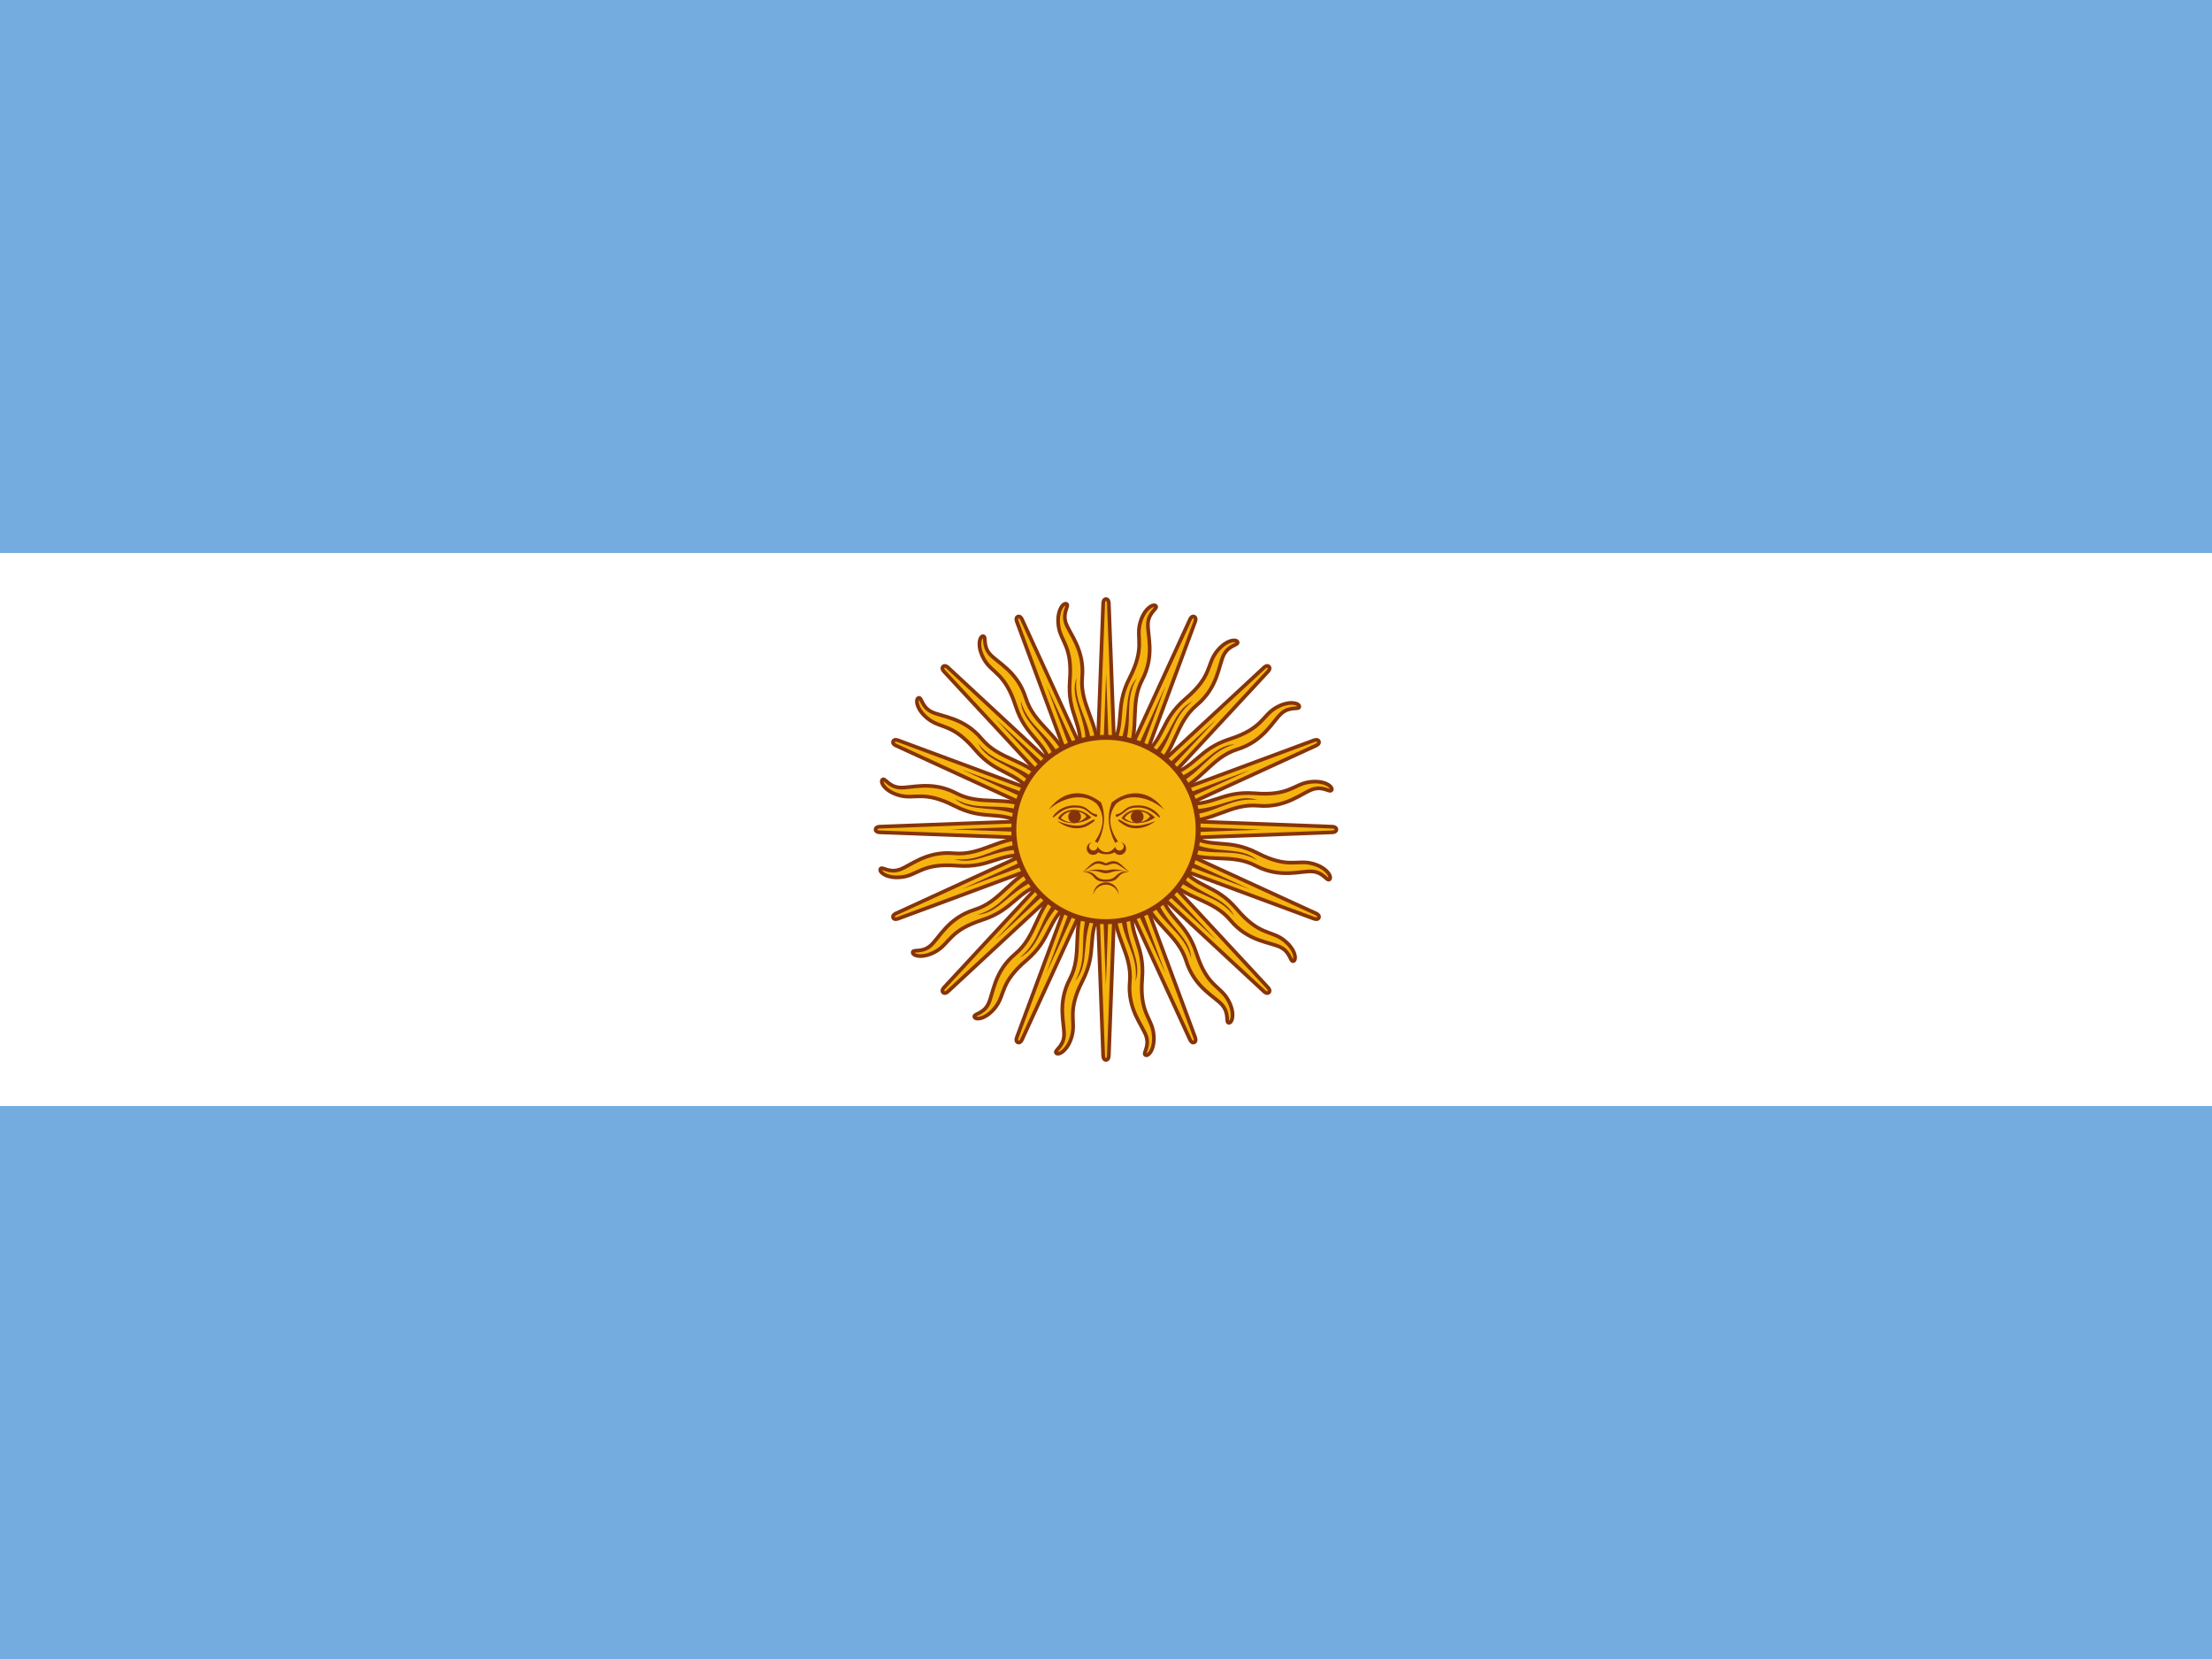
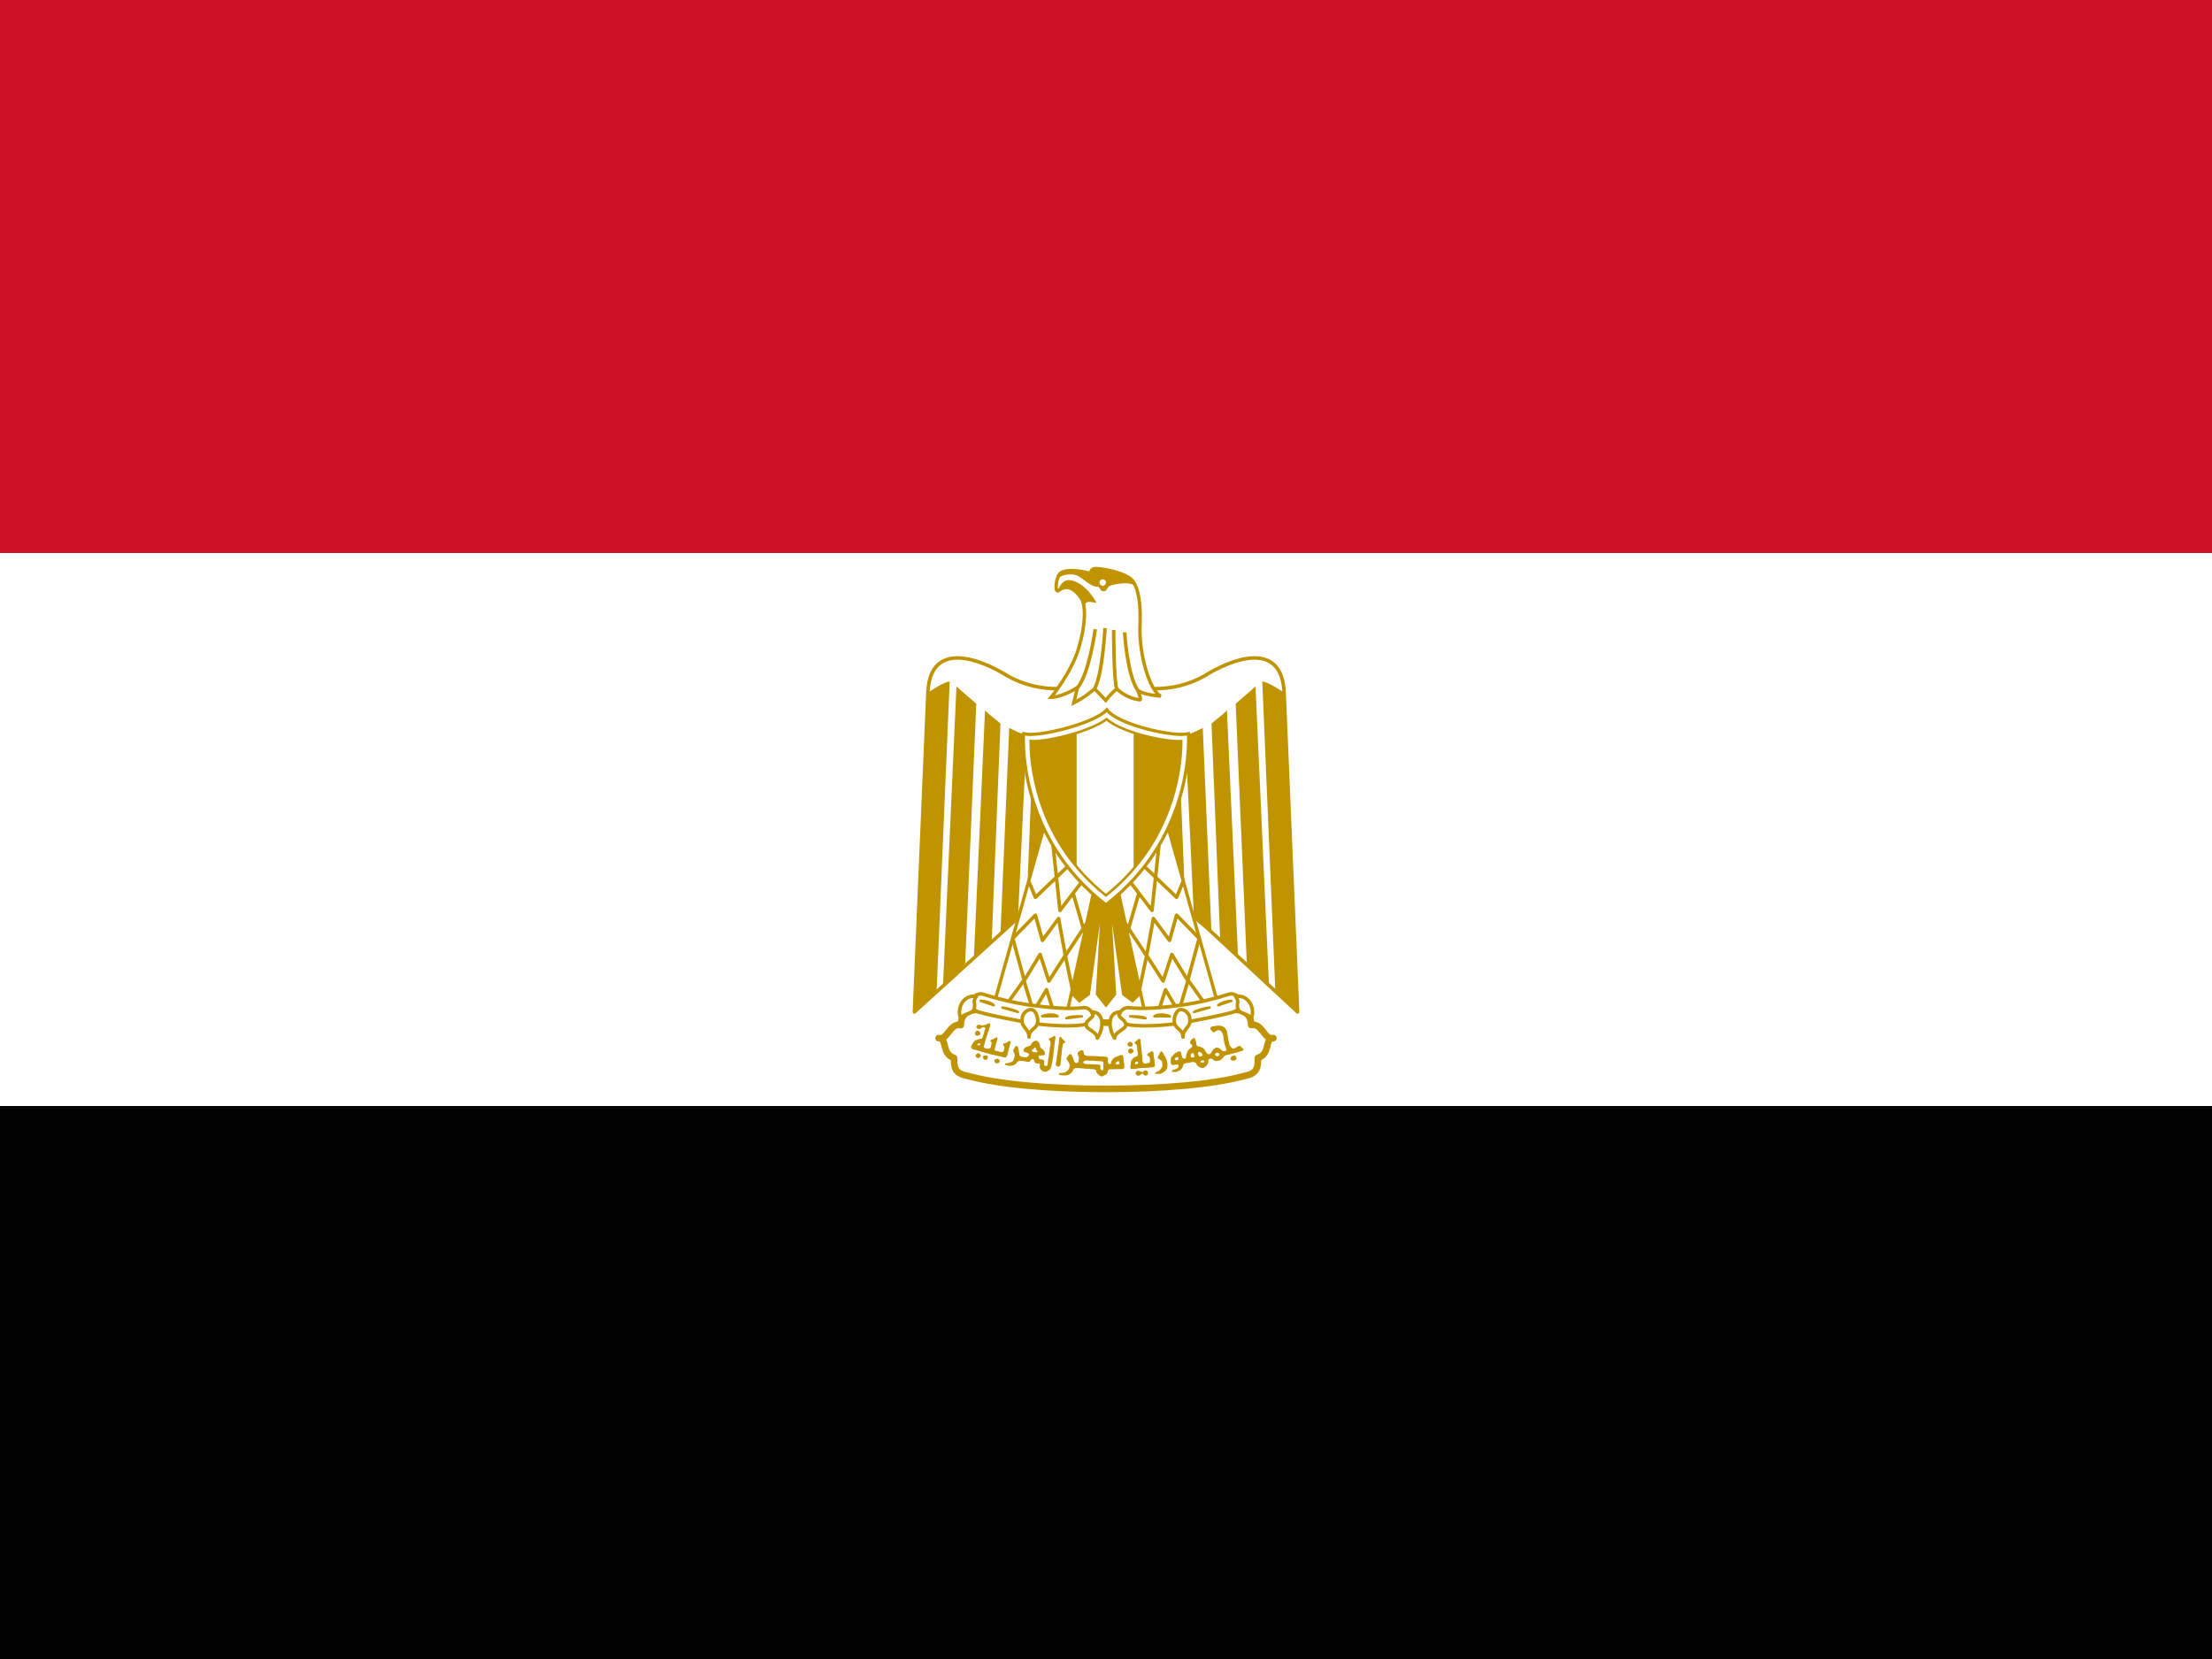
<svg xmlns="http://www.w3.org/2000/svg" xmlns:xlink="http://www.w3.org/1999/xlink" height="480" width="640" viewBox="0 0 640 480">
-   <path fill="#74acdf" d="M0 0h640v480H0z" />
-   <path fill="#fff" d="M0 160.003h640v160.003H0z" />
-   <g id="c" transform="translate(-64) scale(.96)">
-     <path id="a" d="M396.84 251.31l28.454 61.992s.49 1.185 1.28.859c.79-.327.299-1.512.299-1.512l-23.715-63.956m-.68 24.12c-.347 9.428 5.452 14.613 4.694 23.032-.757 8.42 3.867 13.18 4.94 16.454 1.073 3.274-1.16 5.232-.198 5.698.963.466 3.07-2.12 2.383-6.775-.687-4.655-4.22-6.037-3.39-16.32.83-10.283-4.206-12.678-2.98-22.058" fill="#f6b40e" stroke="#85340a" stroke-width="1.112" />
-     <use height="100%" width="100%" xlink:href="#a" transform="rotate(22.5 400 250)" />
-     <use height="100%" width="100%" xlink:href="#a" transform="rotate(45 400 250)" />
-     <use height="100%" width="100%" xlink:href="#a" transform="rotate(67.5 400 250)" />
-     <path id="b" d="M404.31 274.41c.453 9.054 5.587 13.063 4.579 21.314 2.213-6.525-3.124-11.583-2.82-21.22m-7.649-23.757l19.487 42.577-16.329-43.887" fill="#85340a" />
-     <use height="100%" width="100%" xlink:href="#b" transform="rotate(22.5 400 250)" />
-     <use height="100%" width="100%" xlink:href="#b" transform="rotate(45 400 250)" />
-     <use height="100%" width="100%" xlink:href="#b" transform="rotate(67.5 400 250)" />
+   <path d="M0 320h640v160H0z" />
+   <path fill="#fff" d="M0 160h640v160H0z" />
+   <path fill="#ce1126" d="M0 0h640v160H0z" />
+   <g transform="matrix(.8 0 0 .8 -40.004 .002)" fill="#fff" stroke="#c09300">
+     <path d="M450.81 302.4l68.488 63.58-4.876-115.47c-.716-17.5-15.924-13.486-26.97-7.173-11.192 7.172-23.96 7.172-37.447 2.437-13.485 4.735-26.253 4.735-37.444-2.437-11.045-6.313-26.25-10.328-26.97 7.172l-4.878 115.47 70.098-63.58z" stroke-width="1.27" stroke-linejoin="round" />
+     <path d="M393.47 246.49l-4.734 112.32-8.035 7.168 4.88-115.47c2.294-1.578 6.313-4.017 7.89-4.017zm9.62 8.04l-4.017 93.955-8.032 8.22 4.878-108.49c1.58 1.577 6.314 5.45 7.172 6.31zm8.75 7.17l-3.155 78.362-6.455 6.31 4.018-89.406c1.574 1.578 4.73 3.874 5.592 4.734zm9.47 4.02l-3.156 66.787-6.313 5.12 3.157-74.345c1.58.717 4.735 2.438 6.313 2.438zm8.75 0l-2.297 55.657-6.455 6.313 2.44-61.252c1.575 0 5.593 0 6.312-.718z" id="a" fill="#c09300" stroke="none" />
+     <use height="100%" width="100%" xlink:href="#a" transform="matrix(-1 0 0 1 900 0)" />
+     <path d="M453.16 315.06l9.613 43.755-3.158 3.155-3.3-2.44-5.45-39.017 2.294 39.018-3.157 4.017-3.157-4.016 2.296-39.017-5.45 39.018-3.303 2.44-3.155-3.155 9.61-43.755h6.315z" fill="#c09300" stroke-width="1.074" />
+     <g id="b" fill="none" stroke-width="1.27" stroke-linejoin="round">
+       <path d="M428.48 295.84l-19.08 67.705 26.255 4.018 11.188-50.924-18.363-20.8z" fill="#fff" stroke-width="1.189" />
+       <path d="M422.17 318.94l2.296 5.593 12.405-11.848" />
+       <path d="M430.76 304.92l2.596 24.346 7.89-10.328m-3.156 4.012l4.31 14.875m1.69-5.465l-8.718 13.24m2.72 13.217l-2.79-13.198-2.437-13.424-5.84 7.91-2.562-9.12-8.174 8.385 4.156 15.252 5.738-9.435 3.155 9.612 5.89-9.163" />
+       <path d="M414.99 361.97l5.3-7.444 3.452 11.457 4.735-8.032 3.157 9.615" />
+     </g>
+     <use height="100%" width="100%" xlink:href="#b" transform="matrix(-1 0 0 1 900 0)" />
+     <g stroke-width="1.27" stroke-linecap="round" stroke-linejoin="round">
+       <path d="M450 393.81c19.943 0 39.024-1.578 50.213-4.734 4.735-.86 4.735-3.298 4.735-6.455 4.736-1.577 2.295-7.17 5.595-7.17-3.3.863-4.016-5.594-8.033-4.73 0-5.598-5.596-6.314-10.33-4.74-9.47 3.16-26.255 3.876-42.18 3.876-15.924-.717-32.567-.717-42.18-3.875-4.733-1.574-10.326-.858-10.326 4.74-4.018-.864-4.736 5.593-8.034 4.73 3.3 0 .86 5.593 5.594 7.17 0 3.158 0 5.597 4.878 6.456 11.045 3.156 30.128 4.734 50.068 4.734z" stroke-width="2.378" />
+       <path d="M422.89 363.54c6.454.86 13.628 1.578 19.225.86 3.153 0 5.45 5.452-.863 6.314-5.593.715-14.345 0-19.08-.862-4.017-.718-12.768-2.295-18.364-3.876-5.594-2.436-1.576-7.168 1.578-6.452 4.88 1.577 11.192 3.157 17.505 4.016zm54.23 0c-6.457.86-13.628 1.578-19.08.86-3.302 0-5.597 5.452.716 6.314 5.596.715 14.347 0 19.078-.862 4.02-.718 12.77-2.295 18.364-3.876 5.597-2.436 1.58-7.168-1.577-6.452-4.877 1.577-11.19 3.157-17.5 4.016z" />
+       <path d="M403.09 360.39c-4.877-.86-7.172 4.732-5.593 7.887.717-1.578 4.017-1.578 4.735-3.155.858-2.437-.718-2.437.858-4.732zm19.08 14.67c0-3.153 3.155-2.765 3.155-5.921 0-1.578-.86-4.02-2.437-4.02-1.58 0-3.158 1.58-3.158 3.157-.718 3.157 2.44 3.63 2.44 6.783zm22.71-9.08c4.73 0 4.262 6.314 1.966 9.47 0-2.295-4.017-3.156-4.017-4.732 0-2.442 3.625-2.442 2.05-4.738zm52.03-5.59c4.878-.86 7.174 4.732 5.595 7.887-.718-1.578-4.017-1.578-4.734-3.155-.86-2.437.72-2.437-.86-4.732zm-19.08 14.67c0-3.153-3.153-2.765-3.153-5.921 0-1.578.86-4.02 2.438-4.02 1.577 0 3.156 1.58 3.156 3.157.72 3.157-2.44 3.63-2.44 6.783zm-22.71-9.08c-4.732 0-4.263 6.314-1.967 9.47 0-2.295 4.015-3.156 4.015-4.732 0-2.442-3.626-2.442-2.048-4.738z" />
+       <path d="M404.67 361.97c1.58 0 4.018.718 4.735 1.577l-4.74-1.58zm7.88 2.44c.862 0 4.018.716 5.596 1.575l-5.6-1.58zm28.7 3.15c-1.578 0-4.734 0-5.593.715l5.59-.72zm-8.75 0c-.86-.862-4.016-.862-5.593 0h5.59zm62.84-5.59c-1.578 0-3.875.718-4.735 1.577l4.735-1.577zm-7.89 2.44c-.86 0-4.017.716-5.595 1.575l5.6-1.58zm-28.7 3.15c1.58 0 4.735 0 5.595.715l-5.6-.72zm8.75 0c.86-.862 4.018-.862 5.595 0h-5.6z" stroke-width=".891" />
+       <g fill="#c09300" stroke="none">
+         <path d="M403.34 374.58c-.534-.102-.815-.525-.68-1.025.164-.61.65-.957 1.112-.794.294.105.83.646.832.84.003.222-.28.752-.402.754-.053 0-.135.046-.182.102-.1.118-.413.175-.68.124zm54.93 3.92c-.2-.074-.515-.518-.515-.724.002-.387.574-1.018.93-1.02.174-.002.654.247.833.433.325.337.254.892-.154 1.207-.2.155-.8.212-1.094.103zm.36 2.48c-.42-.142-.574-.348-.608-.814-.036-.485.012-.56.525-.84l.365-.2.347.155c.478.215.692.446.71.768.017.348-.24.704-.64.883-.353.16-.374.16-.7.05z" />
+         <path d="M407.75 370.09c-.346-.01-.82.307-1.094.47-.65.15-1.404.55-2.03.124-.618-.19-1.44-.04-1.532.718.158.652 1.07 1.025 1.625.594.41-.537 1.53-.853 1.655.063-.457.69-.405 1.608-.78 2.343-.062.457-.253.892-.5 1.28-.463.047-.955-.007-1.345.282-.626.034-1.265.345-1.625.875-.403.578-.79 1.165-.906 1.875.106.725.936.933 1.56.97.668.182 1.336.423 2 .624 1.087.242 2.103.634 3.19.874 1.583.477 3.247.697 4.842 1.125.168.054.325.103.5.124.663.137 1.008-.583 1.063-1.125.33-1.16.58-2.34.906-3.5.226-.467.498-1.518-.405-1.282-.515.308-.952.773-1.594.812-.873.05-.374.945-.03 1.313.076.587-.11 1.288-.5 1.75-.52.33-1.172-.057-1.72-.188-.573.01-1.722-.283-1.186-1.062.19-.577.207-1.21.437-1.782.295-.613.337-1.284.47-1.936-.36-.777-.98.256-1.47.344-.337.234-1.604.334-.936.937.575.437.134 1.197.03 1.75-.036.77-.837.954-1.468.78-.628-.03-1.5-.496-.97-1.186.122-.576.323-1.14.44-1.72.236-.698.436-1.363.686-2.062.11-.62.33-1.208.625-1.75.018-.686.478-1.276.47-1.97-.048-.338-.2-.46-.407-.468zm-3.594 7.25a.353.353 0 0 1 .22.03c.25.107.256.31 0 .532-.113.097-.24.19-.282.188-.468-.04-.606-.11-.625-.28-.02-.152.03-.196.342-.345a1.45 1.45 0 0 1 .344-.125zm-1.036 5.02c-.496-.466-.416-.806.317-1.353.314-.234.505-.208.863.12.553.504.575.823.087 1.255-.24.213-.346.257-.627.26-.293.003-.376-.034-.64-.282zm3.05.92a.86.86 0 0 1-.623-1.088c.13-.434.203-.477.84-.483.716-.008.854.11.86.74.005.355-.022.437-.2.6a1.07 1.07 0 0 1-.877.23zm89.11.08c-.227-.19-.273-.274-.275-.515-.003-.41.233-.712.746-.944.683-.307.96-.265 1.217.187.342.6.325.847-.084 1.252-.225.223-.268.236-.785.24-.507.004-.565-.01-.818-.22zm-85.06 1.15c-.364-.097-.552-.37-.557-.807-.004-.334.02-.387.253-.57.152-.118.39-.22.58-.245.266-.037.363-.013.578.138.55.387.668.77.35 1.14-.34.397-.663.488-1.204.344zm21.92.98c-.08-.1-.26-.16-.278-.287.032-.555.06-1.117.236-1.648.096-.523.012-1.07.194-1.58.187-.926.187-1.88.402-2.802.01-.475.055-.95.193-1.406.157-.722.013-1.476.226-2.19-.023-.267.285-.983.556-.56.393.578.91 1.046 1.42 1.517.438.252.036.624-.266.75-.416.163-.517.62-.487 1.022-.058.414-.225.806-.242 1.23-.087.622-.07 1.254-.15 1.876-.183.61-.114 1.26-.174 1.888.01.398-.18.76-.155 1.16-.048.406-.066.894-.407 1.172-.33.166-.804.138-1.068-.142zm29.7-9.8c-.482.365-.914.795-1.344 1.22-.592.448.487.71.625 1.093.158.586.15 1.21.19 1.812.178.552.257 1.138.217 1.72-.05.62-.863.49-1.218.843-.493.207-.69.69-1.064 1.03-.246.484-.312 1.077-.344 1.626.036.448-.302.95 0 1.344.04.055.086.132.125.187.102.145.343.03.5.063.504-.03 1.03.047 1.5-.157 1.21-.208 2.432-.225 3.657-.28.75.024 1.47-.237 2.218-.22.587.13.85-.505.844-.967-.332-.654-.045-1.43-.312-2.094-.235-.674-.143-1.43-.25-2.126-.015-.55-.71-.752-1.063-.344-.34.345-.892.414-1.155.844-.297.602.627.603.78 1.062.177.465.12.98.157 1.47.115.592-.53.625-.937.687-.537.2-1.29.336-1.594-.313-.19-.48-.164-.993-.218-1.5-.013-.892-.227-1.768-.28-2.656-.052-1.097-.242-2.187-.313-3.28-.01-.457-.072-1.2-.72-1.064zm-.625 8.25l.313.03.03.376.032.375-.406.126a3.28 3.28 0 0 1-.407.094 2.55 2.55 0 0 1-.187-.125c-.22-.16-.164-.385.125-.688.163-.17.24-.203.5-.187zm-29.965-9.28c-.38.135-.862.693-1.25.688-.88.062-.757.92-.125 1.218.083.26.005.588.03.875.124.79-.374 1.426-.28 2.22-.044.87-.307 1.718-.344 2.594-.246.903-.25 1.832-.405 2.75-.104.823-.7.533-1.22.312-.003-.356-.026-.705-.03-1.062.216-.817-.44-1.056-1.094-1.156-.685.065-1.022-.523-.874-1.125.295-.35 1.036-.254 1.5-.313.98.204.942-1.112.438-1.562-.345-.636-1.2-.91-1.438-1.563.096-.866-.48-1.732-1.187-2.156-1.09-.077-1.912.862-2.314 1.78-.452.13-.904.267-1.344.438-.71.177-1.72 1.407-.75 1.875.545.15 2.2.528 1.47 1.28-.413.708-1.202.72-1.907.532-.724 0-1.53-.352-1.5-1.187-.148-.75-.123-1.558-.47-2.25-.147-.84-1.1-.643-1.155.125-.733.534-.636 1.397-.125 2.03.32.73.003 1.578-.313 2.25-.19.876-1.155.906-1.843 1.188-.34.132-1.63-.077-1.158.658.754.265 1.653.505 2.438.312.823-.102 1.538-.665 1.938-1.375.552-.56 1.502-.267 2.218-.28.773-.003 1.563.54 2.313.186.216-.563 1.22-1.494 1.53-.53-.053.863.71 1.326 1.5 1.22.864-.05.544.61.53 1.124.058.934.66 1.425 1.44 1.812.264.072.544.048.81 0 .75-.235 1.555-.568 1.782-1.406.304-.68.31-1.45.532-2.156.177-1.13.406-2.26.437-3.406.277-1.04.198-2.136.407-3.188.133-.782.23-1.563.313-2.344-.092-.417-.272-.487-.5-.406zm-6.78 4.156c.15.02.234.204.25.53.015.366.205.662.436.72.183.046.167.24-.03.375-.116.08-.322.128-.688.126-.578-.003-.937-.153-1.25-.47l-.188-.186.28-.188c.143-.108.4-.332.564-.5.285-.29.473-.424.625-.406zm66.03-7.876a8.365 8.365 0 0 0-1.656.25c-1.04-.065-1.563 1.027-.563 1.563.603 1.534 1.542-.317 2.5-.188 1.44.28 1.56 1.832 1.783 3 .08 1.157.414 2.282.75 3.375.962 1.07-.72 1.74-1.438.906-.61-.664-1.92-1.48-2.656-.562-.905.382-.942 1.59-1.69 1.937-1.208.37-1.36-1.118-2-1.75-.586-.823-1.71-.895-2.624-1.186-.43-.87-.205-2.346-1.094-2.938-.745.304-2.113 1.702-.968 2.344 1.117.96-.488 1.4-1 2.063-.732.814-.85 1.936-.97 2.968-1.258.697-1.503-.786-1.655-1.717-.1-1.112-1.037-.786-1.69-.375-.95.385-1.427 1.29-2.092 2-.08.647.037 1.356.03 2.03.217.812 1.203.43 1.813.376.98-.41 1.38.627.595 1.22-.532.675-2.22.32-2.063 1.405.544.062 1.11.042 1.657 0 1.09-.3 2.26-1.07 2.374-2.282.143-1.06 1.667-.866 2.5-1.094 1.04-.3 2.294-.377 2.53.937.71.746 2.25 1.585 3.032.564.795-.485 1.176-1.338 1.125-2.25-.16-.785 1.27-.813 1.626-.375.52.857 2.15.604 2.938.124.836-.617 1.017-1.705 2.218-1.72 1.783-.533 3.635-.84 5.375-1.5 1.41-.306-.21-1.197-.562-1.718-1.074-.53-2.008 1.642-3.22.563-.935-.717-.87-2.078-1.218-3.126-.237-1.358-.177-2.923-1.156-4-.67-.715-1.585-.887-2.53-.844zm-6.813 9.47c.126-.004.268.058.5.186.44.242.75.643.75.97 0 .212-.054.226-.375.374-.197.09-.42.19-.5.188-.18-.002-.624-.357-.625-.5 0-.06-.058-.287-.125-.47-.117-.32-.1-.316.063-.53.103-.138.187-.216.313-.22zm6.532.343c.37-.025.592.09.75.375.18.33.057.58-.408.78-.203.09-.407.16-.437.157-.03-.003-.198-.102-.375-.22-.27-.176-.31-.263-.313-.467-.003-.316.35-.597.782-.625zm-8.94.093c.11-.017.21.04.345.156.18.155.237.28.28.594.033.22.028.502 0 .625-.047.227-.052.217-.56.22-.642.006-.7-.064-.69-.656.01-.377.013-.478.22-.688.16-.162.297-.233.406-.25zm-5.5 1.438a.57.57 0 0 1 .44.437c.064.32.007.463-.25.595-.223.113-.735.15-.876.063a.613.613 0 0 1-.188-.188c-.068-.12-.055-.18.03-.25.062-.05.127-.12.126-.156 0-.037.068-.163.157-.28a.543.543 0 0 1 .56-.22zm9.25 1.187c.18 0 .33.062.44.157.184.163.178.4-.033.563-.135.104-.87.095-1.125 0-.112-.042-.155-.1-.156-.22-.002-.14.038-.226.28-.343.206-.097.417-.155.595-.156zm-17.169 4.819c-.096-.063-.238-.117-.095-.222.173-.302.518-.407.825-.52a3.436 3.436 0 0 0 1.373-1.118c.05-.333.424-.513.422-.86.003-.476.032-.963-.084-1.427-.128-.426-.45-.752-.826-.974-.256-.203-.674-.26-.768-.615-.053-.343.253-.604.36-.91.223-.42.41-.863.65-1.275.26-.288.66-.015.794.263.19.277.357.576.45.897.303.332.57.72.68 1.162.148.31.383.602.37.966 0 .416.234.787.22 1.206.013.56.012 1.145-.192 1.674-.14.294-.42.47-.607.733-.318.296-.67.58-1.08.737-.288.092-.456.426-.818.345-.514.01-1.037.08-1.547-.004.032.054-.156-.092-.125-.058zm-6.85.45c-.243-.25-.295-.355-.298-.6-.003-.248.045-.346.282-.586.44-.443.653-.453 1.41-.07.722.365.967.4 1.032.14.062-.25.478-.48.874-.48a.82.82 0 0 1 .592.202c.25.196.263.227.27.68.004.463-.002.48-.29.736-.278.244-.323.26-.666.224-.437-.043-.7-.244-.77-.588-.052-.25-.14-.31-.206-.14-.02.055-.13.122-.24.15-.203.05-.548.268-.793.5-.093.087-.255.128-.52.13-.354.004-.404-.017-.677-.298zm-19.82-8.9c-.665.007-1.38.566-1.47 1.22.153.75.778 1.488.376 2.28.278 1.013-.76 1.397-1.47.813-.426-.972-.642-2.036-1.28-2.907-.804-.227-1.154 1.057-1.72 1.5.28.755 1.097 1.433 1.19 2.375.194.916-.362 1.932-1.157 2.407-.687.655-1.627.42-2.47.563-1.024.6.752.818 1.22.844 1.046.106 2.134-.032 2.905-.813.77-.366.71-1.696 1.625-1.843 1.588-.07 3.163.244 4.75.282.85.202 2.163-.102 2.75.53.002 1.107.94 1.79 1.844 2.22.498.137 1.024-.48 1.53-.595.966-.308.673-1.502 1.25-1.97 1.65-.088 3.317-.07 4.97-.093.314.008.407-.44.625-.625-.038-.638-.06-1.272-.158-1.906-.318-.805.052-1.843-.53-2.53-.83-.226-1.537.534-2.376.594-.926.412-1.706 1.268-1.75 2.312-.548.897-1.427-.16-1.125-.906-.033-.325.072-.704-.03-1-.507-.608-1.395-.41-2.094-.5-1.018.04-2.012-.18-3.03-.156-.894-.068-1.823.078-2.688-.156-1.032-.03-.89-1.04-1.063-1.75a1.018 1.018 0 0 0-.625-.188zm2 3.688c.343.006.667.05 1 .093.43.072.89-.147 1.313 0 .976.167 1.953.128 2.937.22.26-.004.446.185.625.344.002.683 0 1.38 0 2.062-.03.258.076.598-.156.78a.7.7 0 0 1-.25.126c-.272-.07-.56-.247-.69-.5-.04-.357.02-.704.032-1.062-.007-.093.04-.237 0-.313a1.248 1.248 0 0 0-.718-.25c-.85-.03-1.682-.09-2.53-.125-.708-.044-1.435.06-2.127-.125-.268-.097-.617-.064-.78-.343-.235-.273.103-.597.343-.72a2.28 2.28 0 0 1 1-.187zm11.28.25c.16-.003.21.05.282.343.046.19.1.418.125.5.037.12-.022.157-.187.22-.494.186-.986.168-1.156-.063-.078-.104.012-.434.156-.562.29-.26.61-.437.78-.438z" />
+       </g>
+     </g>
+     <path d="M449.98 327.23c32.642-25.106 29.843-61.883 29.843-61.883-.86.172-1.68.258-2.54.258-6.848 0-23.18-3.917-26.99-8.892-4.08 4.503-20.77 8.892-27.573 8.892-.86 0-1.722-.086-2.54-.258 0 0-2.843 36.776 29.8 61.883z" stroke-width="1.15" />
+     <path d="M477.22 268.04c-.28.018-.563.026-.848.026-6.205 0-20.62-3.183-26.175-7.957-5.82 4.41-20.47 7.956-26.576 7.956a4.7 4.7 0 0 1-.848-.086c-.015 1.39.058 2.832.144 4.144.323 4.9 1.183 9.82 2.488 14.552 4.108 14.895 12.516 27.553 24.572 37.155 12.066-9.61 20.484-22.28 24.6-37.185 1.308-4.732 2.17-9.65 2.496-14.55.086-1.285.157-2.692.148-4.055z" stroke-width=".916" />
+     <path d="M439.38 265.03c-5.872 1.845-12.23 3.03-15.75 3.03-.286 0-.563-.04-.844-.093-.014 1.39.07 2.846.156 4.157a72.77 72.77 0 0 0 2.47 14.53c2.764 10.026 7.506 19.033 13.968 26.782V265.03zm20.62-.09v49.25c6.794-7.92 11.733-17.206 14.594-27.562a72.952 72.952 0 0 0 2.47-14.53c.084-1.285.165-2.7.155-4.064-.282.018-.56.032-.845.032-3.73 0-10.42-1.17-16.375-3.125z" fill="#c09300" stroke="none" />
+     <g stroke-width="1.27">
+       <path d="M462.31 253.09c.667.04-.902-3.568-.902-3.568 1.765 1.804 8.43 2.235 8.43 2.235-4-1.766-7.998-15.096-7.528-25.72.432-10.665-1.528-14.86-3.097-16.43-2-2-8.43-3.763-12.664-3.998-2.393-.12-2 1.802-2 1.802-4.43-1.137-8.86-1.568-10.862-.235-1.882 1.255-2.274 7.528-.9 6.43 3.33-2.666 6.233-.235 8.232 2.666 1.764 2.55 1.647 9.763-.902 18.192-2.666 8.86-9.96 17.722-9.96 17.722 3.96 0 9.53-3.528 9.53-3.528l-1.334 5.527c4.195-2 7.528-5.097 7.528-5.097l4 4.195c1.332-1.764 3.998-4.195 3.998-4.195s3.333 3.53 8.43 4z" stroke-width="1.218" />
+       <path d="M446.12 227.57s-2.235 16.428-6.43 21.094m9.96-21.524s-.863 16.623-3.764 21.956m6.894-21.286s0 18.192 1.098 21.29m2.862-20.39s.902 15.29 4.666 20.82" fill="none" />
+       <path d="M442.08 219.61c-.196-1.45-.55-2.588-1.06-3.333-1.998-2.9-4.9-5.332-8.232-2.666 0 0 1.137-3.528 3.568-3.645 1.882-.118 6.155 1.41 9.92 7.84 0 0-2.784-.626-3.45-.038-1.256 1.098-.746 1.843-.746 1.843z" fill="#c09300" stroke-width=".354" />
+       <path d="M432.44 209.26c.274-.902.706-1.725 1.255-2.078 2-1.333 6.43-.902 10.86.235 0 0-.392-1.92 2-1.803 4.234.235 10.664 2 12.663 4 .47.51 1.02 1.254 1.49 2.39h-.078c-.98-1.372-3.764-1.293-4.43-1.215-1.06.117-1.726.077-3.138.43-.666.157-1.686.353-2.235.784-.43.353-.784 1.647-1.45 1.647-1.06 0-.98-.273-1.255-.587-.353-.43-.55-1.06-.902-1.02-1.097.197-2.862-.666-5.096-2.43-2.235-1.765-3.098-2.196-6-2-2.86.235-3.763 1.843-3.763 1.843l.08-.196z" fill="#c09300" stroke-width=".354" />
+       <circle cx="448.824" cy="210.672" r="1.176" stroke="none" />
+     </g>
  </g>
-   <use height="100%" width="100%" xlink:href="#c" transform="rotate(90 320 240)" />
-   <use height="100%" width="100%" xlink:href="#c" transform="rotate(180 320 240)" />
-   <use height="100%" width="100%" xlink:href="#c" transform="rotate(-90 320 240)" />
-   <circle r="26.667" cy="240" cx="320" fill="#f6b40e" stroke="#85340a" stroke-width="1.44" />
-   <path id="h" d="M329.091 234.298c-1.82 0-3.564.789-4.59 2.43 2.051 1.845 6.582 2.046 9.66-.21a7.04 7.04 0 0 0-5.07-2.22zm-.03.42c1.773-.033 3.429.781 3.66 1.59-2.051 2.256-5.329 2.06-7.38.42.898-1.436 2.342-1.985 3.72-2.01z" fill="#843511" />
-   <use height="100%" width="100%" xlink:href="#d" transform="matrix(-1 0 0 1 640.24 0)" />
-   <use height="100%" width="100%" xlink:href="#e" transform="matrix(-1 0 0 1 640.24 0)" />
-   <use height="100%" width="100%" xlink:href="#f" transform="translate(18.108)" />
-   <use height="100%" width="100%" xlink:href="#g" transform="matrix(-1 0 0 1 640.24 0)" />
-   <path d="M315.92 243.686c-.877.16-1.5.939-1.5 1.83 0 1.02.842 1.83 1.86 1.83.602 0 1.154-.285 1.5-.78.71.534 1.694.59 2.22.6.08.002.185 0 .24 0 .526-.01 1.51-.066 2.22-.6.346.495.898.78 1.5.78 1.018 0 1.86-.81 1.86-1.83 0-.891-.623-1.67-1.5-1.83.492.174.81.65.81 1.17 0 .68-.548 1.23-1.23 1.23a1.24 1.24 0 0 1-1.23-1.17c-.2.4-.993 1.59-2.55 1.65-1.557-.06-2.35-1.25-2.55-1.65a1.24 1.24 0 0 1-1.23 1.17c-.681 0-1.23-.55-1.23-1.23 0-.52.318-.996.81-1.17zM317.926 249.149c-2.052 0-2.863 1.86-4.71 3.09 1.026-.41 1.834-1.219 3.27-2.04 1.437-.82 2.661.18 3.48.18h.03c.82 0 2.044-1 3.48-.18 1.437.822 2.274 1.63 3.3 2.04-1.846-1.23-2.687-3.09-4.74-3.09-.41 0-1.22.221-2.04.63h-.03c-.819-.41-1.63-.63-2.04-.63z" fill="#85340a" />
-   <path d="M317.235 251.578c-.81.035-1.881.198-3.42.66 3.694-.82 4.509.42 6.15.42h.03c1.642 0 2.456-1.24 6.15-.42-4.103-1.231-4.92-.42-6.15-.42h-.03c-.769 0-1.38-.3-2.73-.24z" fill="#85340a" />
-   <path d="M314 252.211c-.238.003-.498.005-.78.03 4.308.41 2.237 2.88 6.75 2.88h.03c4.513 0 2.471-2.47 6.78-2.88-4.513-.41-3.086 2.25-6.78 2.25h-.03c-3.463 0-2.396-2.324-5.97-2.28z" fill="#85340a" />
-   <path d="M323.696 258.874a3.694 3.694 0 0 0-7.385 0 3.797 3.797 0 0 1 7.385 0z" fill="#85340a" />
-   <path id="e" d="M303.42 234.26c4.719-4.103 10.666-4.719 13.95-1.641.803 1.076 1.318 2.226 1.53 3.427.412 2.335-.318 4.859-2.148 7.445.207 0 .618.204.823.41 1.628-3.114 2.204-6.313 1.67-9.356a13.263 13.263 0 0 0-.643-2.338c-4.513-3.691-10.665-4.102-15.178 2.052z" fill="#85340a" />
-   <path id="d" d="M310.803 233.03c2.666 0 3.282.616 4.513 1.642 1.232 1.026 1.846.82 2.051 1.026.204.205 0 .82-.41.614-.409-.206-1.231-.614-2.46-1.64-1.232-1.027-2.461-1.026-3.693-1.026-3.692 0-5.743 3.076-6.153 2.871-.41-.206 2.052-3.487 6.153-3.487z" fill="#85340a" />
-   <use height="100%" width="100%" xlink:href="#h" transform="translate(-18.414)" />
-   <circle id="f" cy="236.304" cx="310.918" r="1.846" fill="#85340a" />
-   <path id="g" d="M305.878 237.542c3.488 2.668 6.975 2.462 9.026 1.231 2.051-1.23 2.051-1.64 1.642-1.64-.41 0-.82.41-2.461 1.23-1.642.821-4.102.821-8.204-.82z" fill="#85340a" />
</svg>
